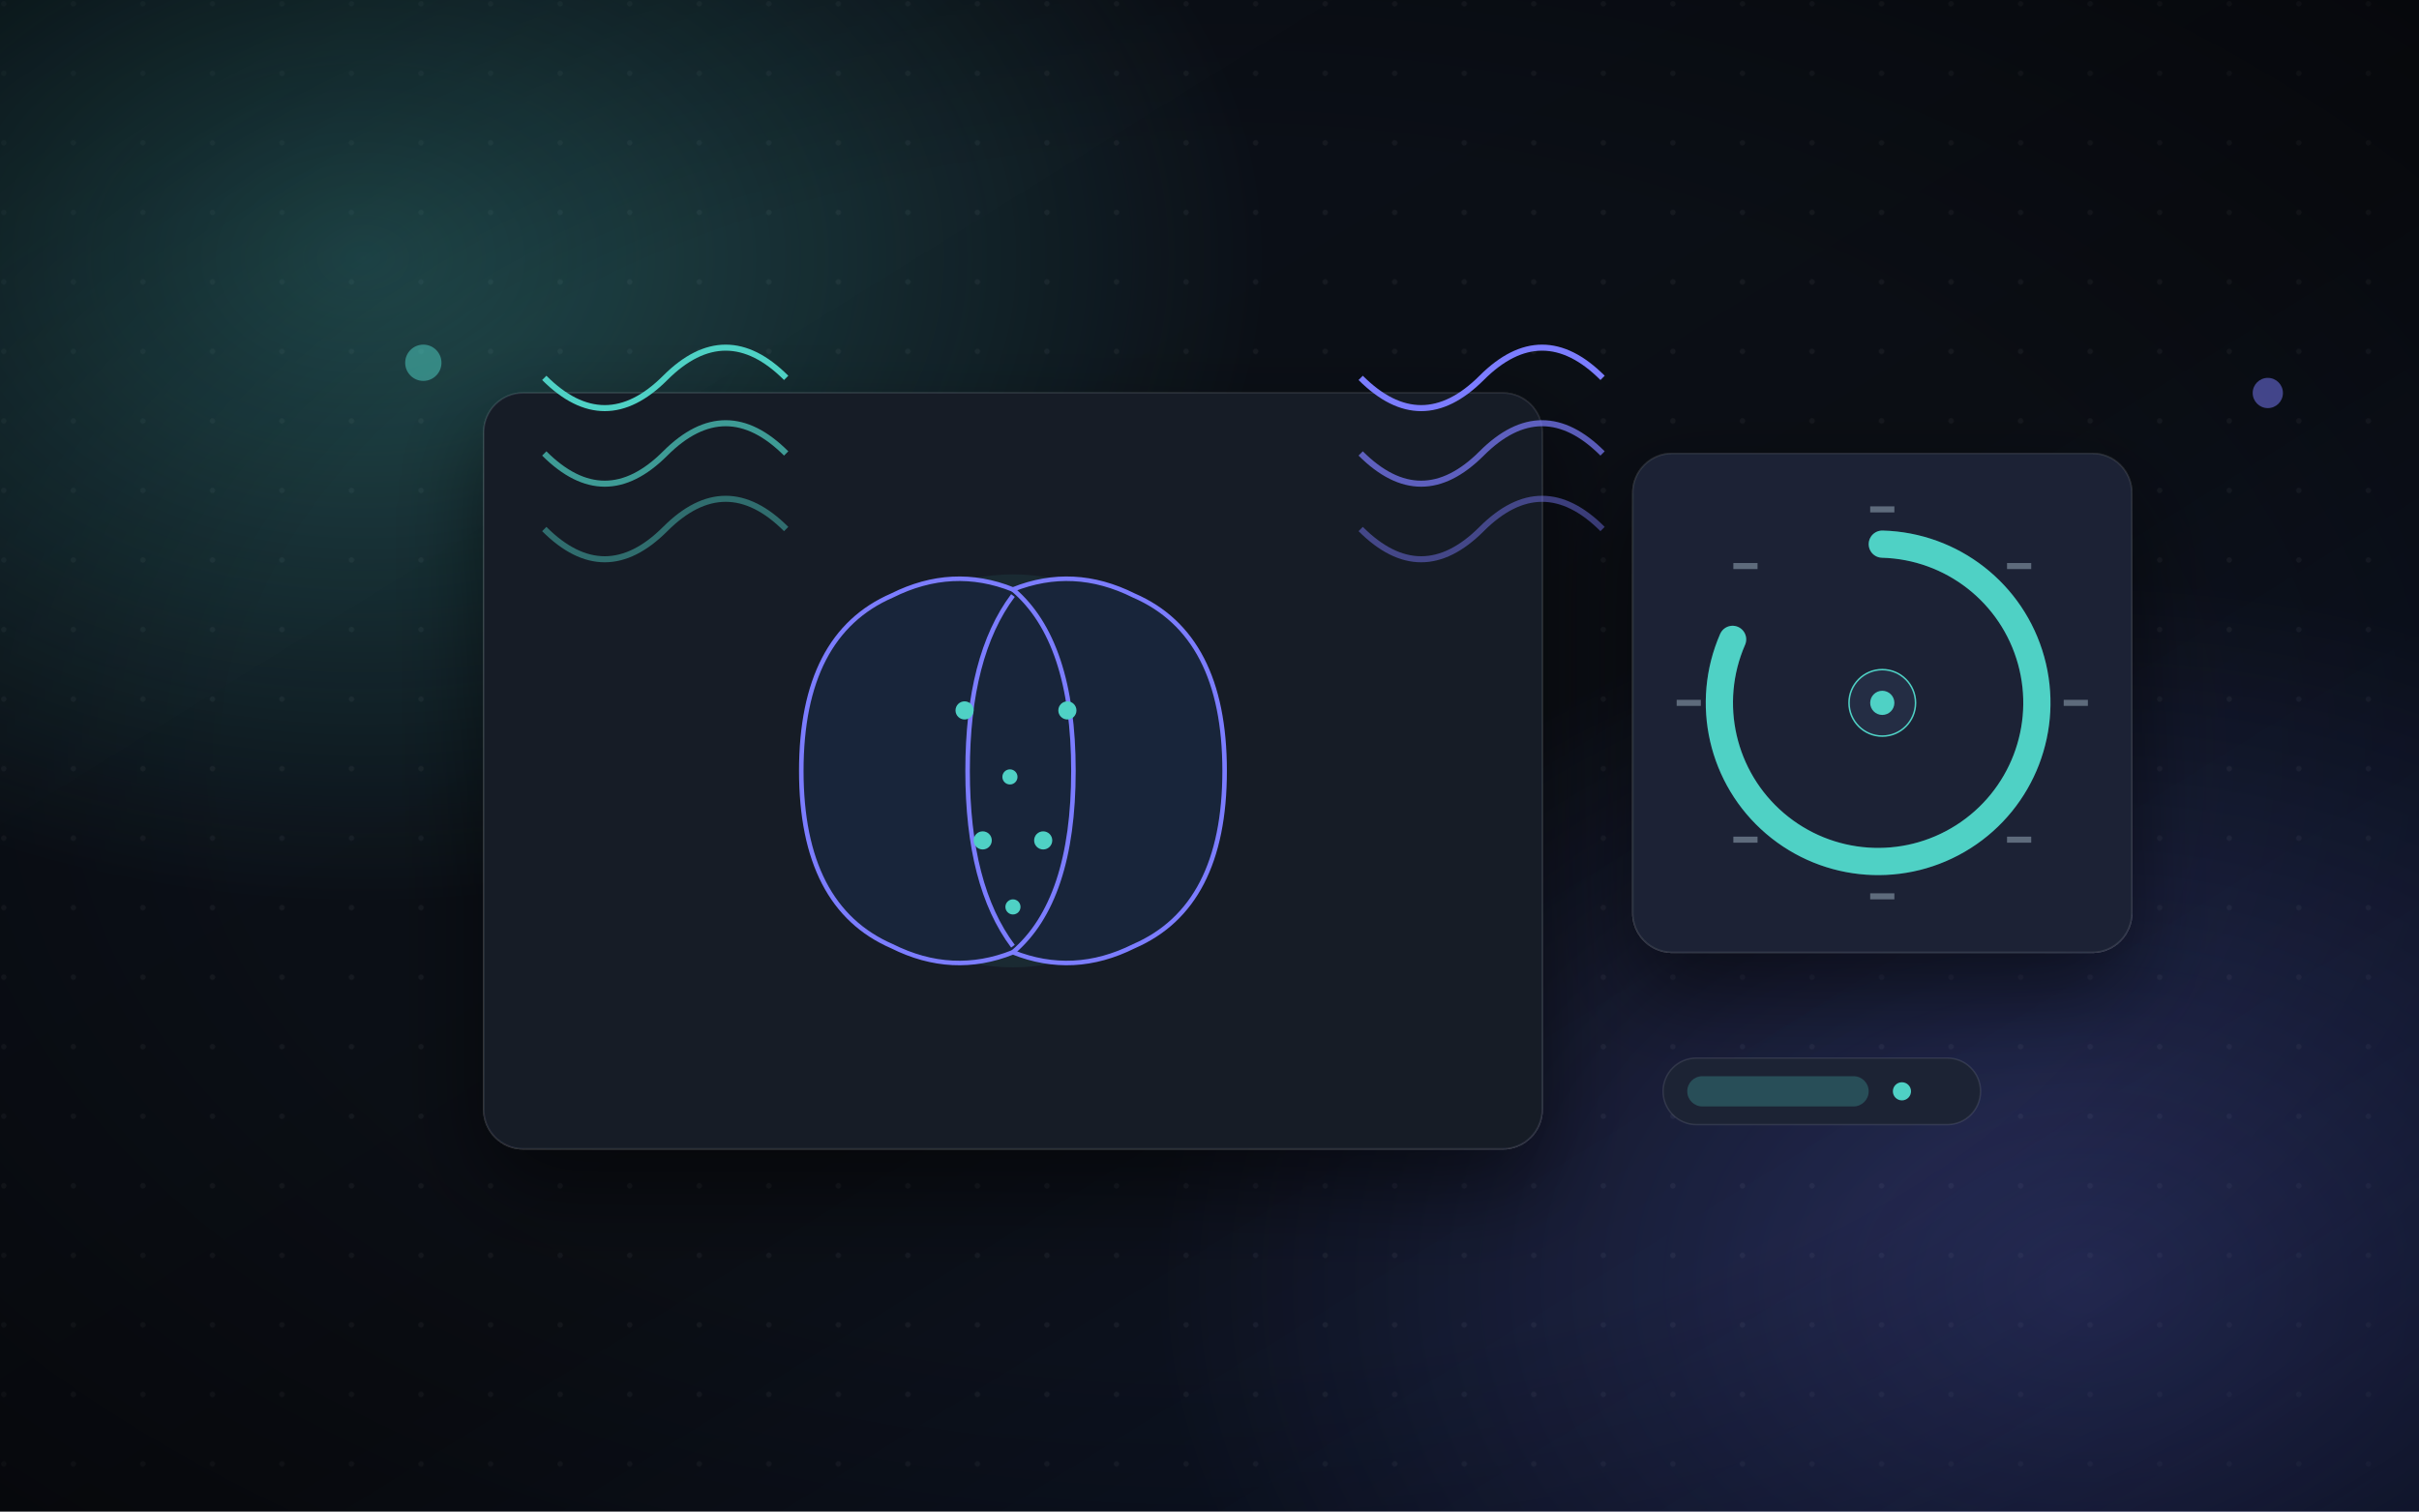
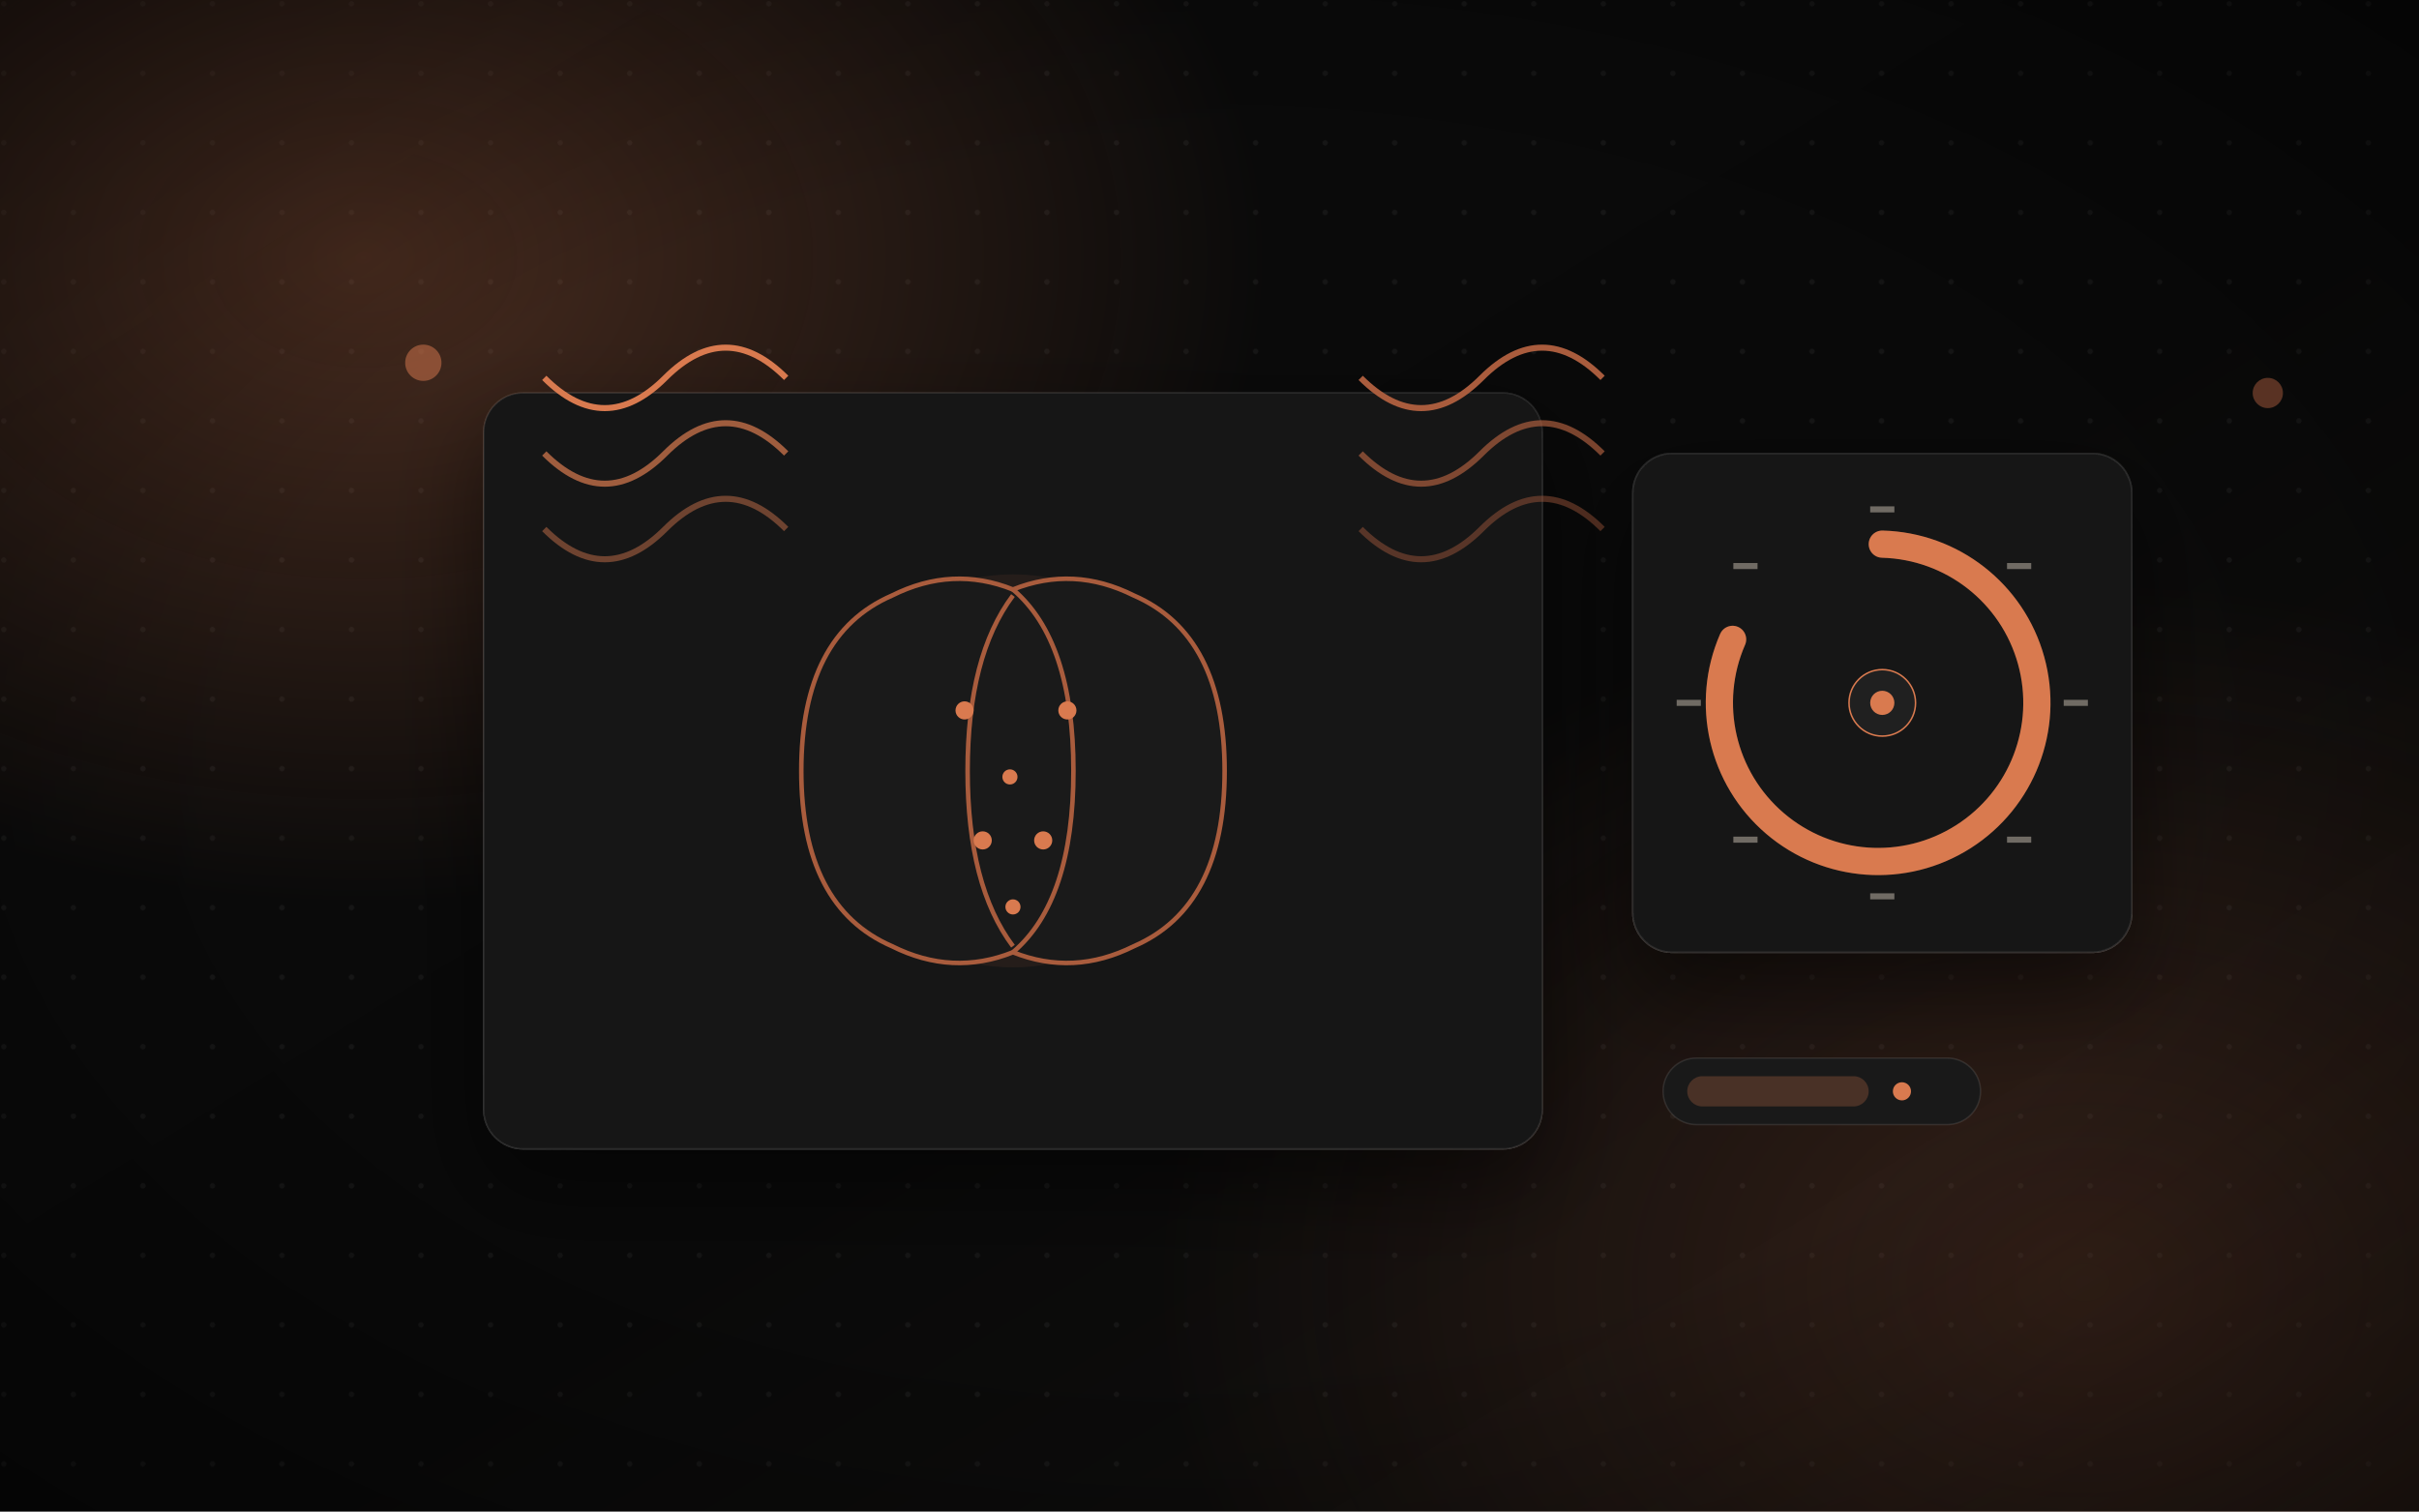
<svg xmlns="http://www.w3.org/2000/svg" width="1600" height="1000" viewBox="0 0 1600 1000">
  <defs>
    <linearGradient id="bgG" x1="0" y1="0" x2="1" y2="1">
-       <stop offset="0" stop-color="#0C111B" />
-       <stop offset="0.55" stop-color="#0B0E14" />
-       <stop offset="1" stop-color="#0E1832" />
+       <stop offset="0" stop-color="#0B0B0B" />
+       <stop offset="0.55" stop-color="#090909" />
+       <stop offset="1" stop-color="#12100E" />
    </linearGradient>
    <radialGradient id="gA" cx="0.5" cy="0.5" r="0.5">
-       <stop offset="0" stop-color="#4FD1C5" stop-opacity="0.30" />
-       <stop offset="1" stop-color="#4FD1C5" stop-opacity="0" />
+       <stop offset="0" stop-color="#D97A4F" stop-opacity="0.30" />
+       <stop offset="1" stop-color="#D97A4F" stop-opacity="0" />
    </radialGradient>
    <radialGradient id="gB" cx="0.5" cy="0.5" r="0.5">
-       <stop offset="0" stop-color="#7C7DFF" stop-opacity="0.24" />
-       <stop offset="1" stop-color="#7C7DFF" stop-opacity="0" />
+       <stop offset="0" stop-color="#A95C3D" stop-opacity="0.24" />
+       <stop offset="1" stop-color="#A95C3D" stop-opacity="0" />
    </radialGradient>
    <pattern id="dots" width="46" height="46" patternUnits="userSpaceOnUse">
      <circle cx="2.5" cy="2.5" r="1.8" fill="#ffffff" fill-opacity="0.05" />
    </pattern>
    <radialGradient id="vig" cx="0.5" cy="0.5" r="0.72">
      <stop offset="0.55" stop-color="#000" stop-opacity="0" />
      <stop offset="1" stop-color="#000" stop-opacity="0.45" />
    </radialGradient>
    <filter id="sh" x="-40%" y="-40%" width="180%" height="180%">
      <feDropShadow dx="0" dy="26" stdDeviation="30" flood-color="#000000" flood-opacity="0.5" />
    </filter>
  </defs>
  <rect width="1600" height="1000" fill="url(#bgG)" />
  <rect width="1600" height="1000" fill="url(#dots)" />
  <ellipse cx="240" cy="170" rx="600" ry="430" fill="url(#gA)" />
  <ellipse cx="1380" cy="850" rx="620" ry="470" fill="url(#gB)" />
  <rect width="1600" height="1000" fill="url(#vig)" />
  <g>
-     <rect x="320" y="260" width="700" height="500" rx="26" fill="#151B28" stroke="rgba(255,255,255,0.10)" filter="url(#sh)" />
-     <circle cx="670" cy="510" r="130" fill="rgba(79,209,197,0.08)" />
-     <path d="M670 390 q-40 -16 -80 4 q-60 26 -60 116 q0 90 60 116 q40 20 80 4 q40 16 80 -4 q60 -26 60 -116 q0 -90 -60 -116 q-40 -20 -80 -4 z" fill="#18253A" stroke="#7C7DFF" stroke-width="3" />
-     <path d="M670 390 q40 34 40 120 q0 86 -40 120" fill="none" stroke="#7C7DFF" stroke-width="3" />
-     <path d="M670 394 q-30 40 -30 116 q0 76 30 116" fill="none" stroke="#7C7DFF" stroke-width="3" />
-     <circle cx="638" cy="470" r="6" fill="#4FD1C5" />
-     <circle cx="706" cy="470" r="6" fill="#4FD1C5" />
-     <circle cx="668" cy="514" r="5" fill="#4FD1C5" />
-     <circle cx="650" cy="556" r="6" fill="#4FD1C5" />
-     <circle cx="690" cy="556" r="6" fill="#4FD1C5" />
-     <circle cx="670" cy="600" r="5" fill="#4FD1C5" />
-     <path d="M360 250 q40 40 80 0 q40 -40 80 0" stroke="#4FD1C5" stroke-width="4" fill="none" />
-     <path d="M360 300 q40 40 80 0 q40 -40 80 0" stroke="#4FD1C5" stroke-width="4" fill="none" opacity="0.7" />
-     <path d="M360 350 q40 40 80 0 q40 -40 80 0" stroke="#4FD1C5" stroke-width="4" fill="none" opacity="0.45" />
-     <path d="M900 250 q40 40 80 0 q40 -40 80 0" stroke="#7C7DFF" stroke-width="4" fill="none" />
-     <path d="M900 300 q40 40 80 0 q40 -40 80 0" stroke="#7C7DFF" stroke-width="4" fill="none" opacity="0.7" />
-     <path d="M900 350 q40 40 80 0 q40 -40 80 0" stroke="#7C7DFF" stroke-width="4" fill="none" opacity="0.45" />
-     <rect x="1080" y="300" width="330" height="330" rx="26" fill="#1C2334" stroke="rgba(255,255,255,0.10)" filter="url(#sh)" />
+     <rect x="320" y="260" width="700" height="500" rx="26" fill="#141414" stroke="rgba(255,255,255,0.10)" filter="url(#sh)" />
+     <circle cx="670" cy="510" r="130" fill="rgba(217,122,79,0.08)" />
+     <path d="M670 390 q-40 -16 -80 4 q-60 26 -60 116 q0 90 60 116 q40 20 80 4 q40 16 80 -4 q60 -26 60 -116 q0 -90 -60 -116 q-40 -20 -80 -4 z" fill="#1A1A1A" stroke="#A95C3D" stroke-width="3" />
+     <path d="M670 390 q40 34 40 120 q0 86 -40 120" fill="none" stroke="#A95C3D" stroke-width="3" />
+     <path d="M670 394 q-30 40 -30 116 q0 76 30 116" fill="none" stroke="#A95C3D" stroke-width="3" />
+     <circle cx="638" cy="470" r="6" fill="#D97A4F" />
+     <circle cx="706" cy="470" r="6" fill="#D97A4F" />
+     <circle cx="668" cy="514" r="5" fill="#D97A4F" />
+     <circle cx="650" cy="556" r="6" fill="#D97A4F" />
+     <circle cx="690" cy="556" r="6" fill="#D97A4F" />
+     <circle cx="670" cy="600" r="5" fill="#D97A4F" />
+     <path d="M360 250 q40 40 80 0 q40 -40 80 0" stroke="#D97A4F" stroke-width="4" fill="none" />
+     <path d="M360 300 q40 40 80 0 q40 -40 80 0" stroke="#D97A4F" stroke-width="4" fill="none" opacity="0.7" />
+     <path d="M360 350 q40 40 80 0 q40 -40 80 0" stroke="#D97A4F" stroke-width="4" fill="none" opacity="0.45" />
+     <path d="M900 250 q40 40 80 0 q40 -40 80 0" stroke="#A95C3D" stroke-width="4" fill="none" />
+     <path d="M900 300 q40 40 80 0 q40 -40 80 0" stroke="#A95C3D" stroke-width="4" fill="none" opacity="0.7" />
+     <path d="M900 350 q40 40 80 0 q40 -40 80 0" stroke="#A95C3D" stroke-width="4" fill="none" opacity="0.45" />
+     <rect x="1080" y="300" width="330" height="330" rx="26" fill="#191919" stroke="rgba(255,255,255,0.10)" filter="url(#sh)" />
    <circle cx="1245" cy="465" r="105" fill="none" />
-     <path d="M1245 360 a105 105 0 1 1 -99 63" fill="none" stroke="#4FD1C5" stroke-width="18" stroke-linecap="round" opacity="0.14" />
-     <path d="M1245 360 a105 105 0 1 1 -99 63" fill="none" stroke="#4FD1C5" stroke-width="18" stroke-linecap="round" stroke-dasharray="620" stroke-dashoffset="30" />
+     <path d="M1245 360 a105 105 0 1 1 -99 63" fill="none" stroke="#D97A4F" stroke-width="18" stroke-linecap="round" opacity="0.14" />
+     <path d="M1245 360 a105 105 0 1 1 -99 63" fill="none" stroke="#D97A4F" stroke-width="18" stroke-linecap="round" stroke-dasharray="620" stroke-dashoffset="30" />
    <g>
-       <line x1="1365" y1="465" x2="1381" y2="465" stroke="#5E6B7C" stroke-width="4" />
-       <line x1="1327.51" y1="555.51" x2="1343.51" y2="555.51" stroke="#5E6B7C" stroke-width="4" />
-       <line x1="1237" y1="593" x2="1253" y2="593" stroke="#5E6B7C" stroke-width="4" />
-       <line x1="1146.49" y1="555.51" x2="1162.49" y2="555.51" stroke="#5E6B7C" stroke-width="4" />
-       <line x1="1109" y1="465" x2="1125" y2="465" stroke="#5E6B7C" stroke-width="4" />
-       <line x1="1146.49" y1="374.49" x2="1162.49" y2="374.49" stroke="#5E6B7C" stroke-width="4" />
-       <line x1="1237" y1="337" x2="1253" y2="337" stroke="#5E6B7C" stroke-width="4" />
-       <line x1="1327.51" y1="374.49" x2="1343.51" y2="374.49" stroke="#5E6B7C" stroke-width="4" />
+       <line x1="1365" y1="465" x2="1381" y2="465" stroke="#706B64" stroke-width="4" />
+       <line x1="1327.51" y1="555.51" x2="1343.51" y2="555.51" stroke="#706B64" stroke-width="4" />
+       <line x1="1237" y1="593" x2="1253" y2="593" stroke="#706B64" stroke-width="4" />
+       <line x1="1146.49" y1="555.51" x2="1162.49" y2="555.51" stroke="#706B64" stroke-width="4" />
+       <line x1="1109" y1="465" x2="1125" y2="465" stroke="#706B64" stroke-width="4" />
+       <line x1="1146.49" y1="374.49" x2="1162.49" y2="374.49" stroke="#706B64" stroke-width="4" />
+       <line x1="1237" y1="337" x2="1253" y2="337" stroke="#706B64" stroke-width="4" />
+       <line x1="1327.51" y1="374.49" x2="1343.51" y2="374.49" stroke="#706B64" stroke-width="4" />
    </g>
-     <circle cx="1245" cy="465" r="22" fill="#242D44" stroke="#4FD1C5" />
-     <circle cx="1245" cy="465" r="8" fill="#4FD1C5" />
-     <rect x="1100" y="700" width="210" height="44" rx="22" fill="#1C2334" stroke="rgba(255,255,255,0.10)" />
-     <rect x="1116" y="712" width="120" height="20" rx="10" fill="#4FD1C5" fill-opacity="0.25" />
-     <circle cx="1258" cy="722" r="6" fill="#4FD1C5" />
-     <circle cx="280" cy="240" r="12" fill="#4FD1C5" opacity="0.5" />
-     <circle cx="1500" cy="260" r="10" fill="#7C7DFF" opacity="0.5" />
+     <circle cx="1245" cy="465" r="22" fill="#202020" stroke="#D97A4F" />
+     <circle cx="1245" cy="465" r="8" fill="#D97A4F" />
+     <rect x="1100" y="700" width="210" height="44" rx="22" fill="#191919" stroke="rgba(255,255,255,0.10)" />
+     <rect x="1116" y="712" width="120" height="20" rx="10" fill="#D97A4F" fill-opacity="0.25" />
+     <circle cx="1258" cy="722" r="6" fill="#D97A4F" />
+     <circle cx="280" cy="240" r="12" fill="#D97A4F" opacity="0.5" />
+     <circle cx="1500" cy="260" r="10" fill="#A95C3D" opacity="0.5" />
  </g>
</svg>
